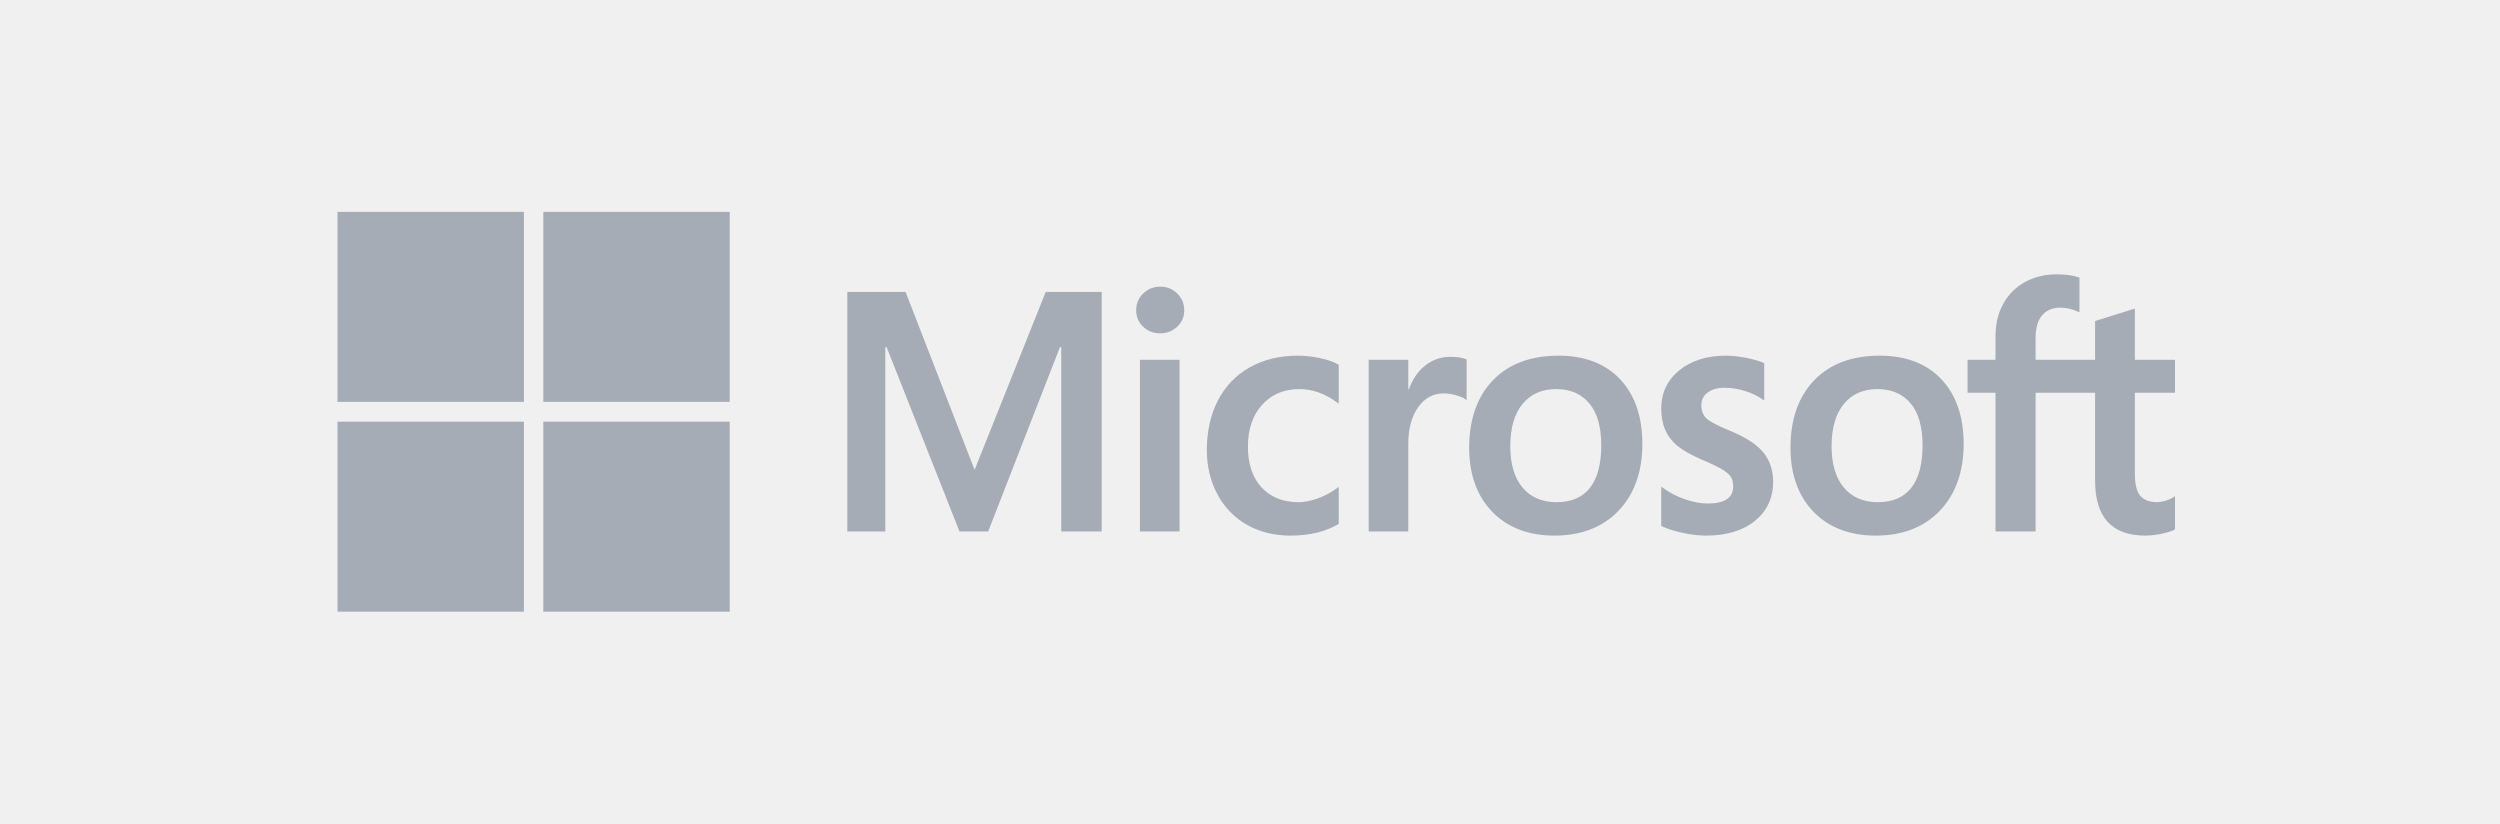
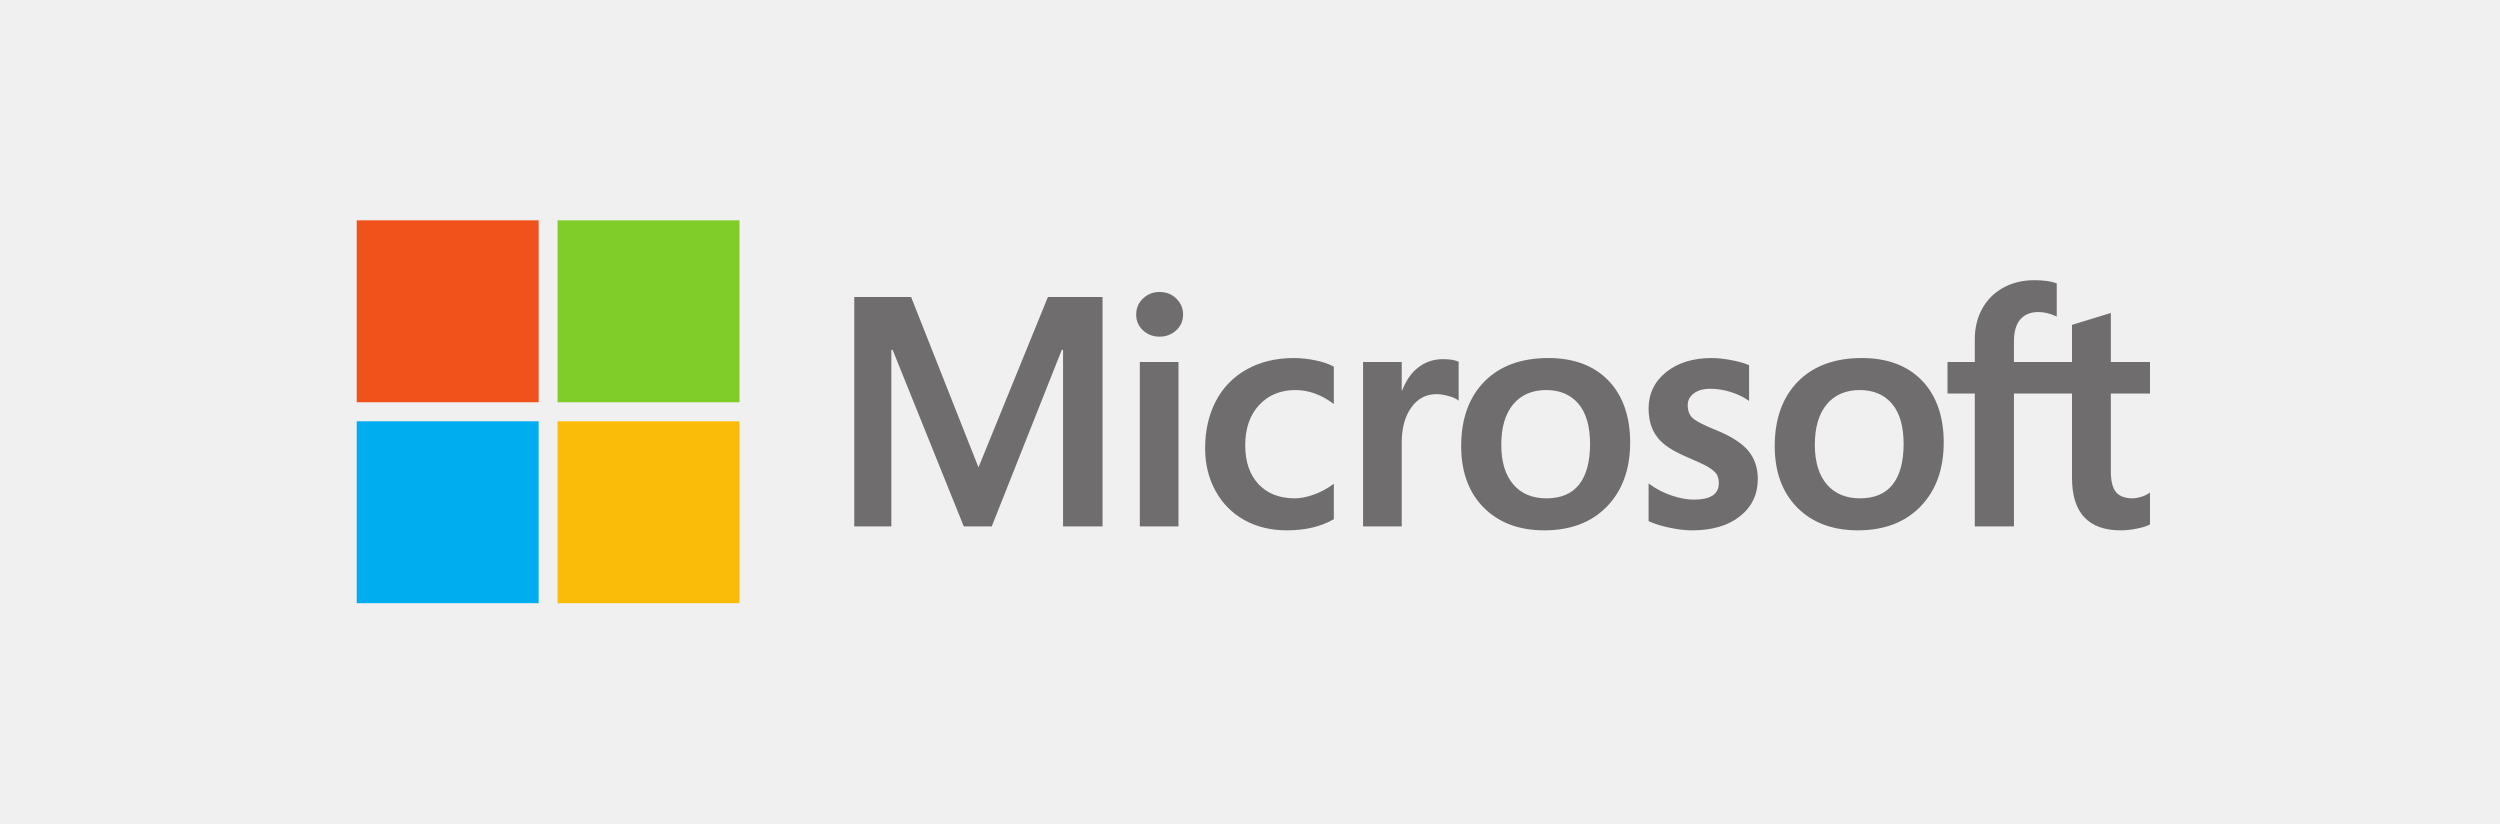
- <svg xmlns="http://www.w3.org/2000/svg" width="170" height="56" fill="none">
-   <g clip-path="url(#a)" fill="#A5ACB5">
-     <path d="M147.9 26.706v-2.24h-2.729v-3.482l-.092.03-2.563.799-.05.015v2.638h-4.046v-1.47c0-.684.151-1.207.446-1.557.294-.345.715-.52 1.251-.52.385 0 .784.092 1.185.275l.101.046v-2.36l-.047-.018c-.375-.137-.884-.206-1.516-.206-.796 0-1.519.177-2.15.526a3.71 3.71 0 0 0-1.475 1.487c-.346.635-.522 1.368-.522 2.18v1.616h-1.9v2.24h1.9v9.434h2.727v-9.434h4.046V32.7c0 2.47 1.143 3.72 3.397 3.72.37 0 .76-.044 1.158-.13.405-.09.681-.178.843-.273l.036-.022v-2.26l-.111.075a1.9 1.9 0 0 1-.548.244 2.052 2.052 0 0 1-.539.093c-.528 0-.919-.145-1.161-.431-.245-.289-.37-.794-.37-1.5v-5.511h2.729Zm-20.199 7.442c-.99 0-1.77-.334-2.32-.993-.554-.663-.834-1.607-.834-2.807 0-1.238.28-2.206.834-2.88.55-.67 1.323-1.01 2.298-1.01.946 0 1.699.325 2.238.965.542.644.817 1.606.817 2.858 0 1.267-.259 2.241-.769 2.893-.506.646-1.268.974-2.264.974Zm.121-9.963c-1.888 0-3.389.564-4.458 1.676-1.069 1.113-1.611 2.652-1.611 4.577 0 1.828.529 3.298 1.572 4.369 1.044 1.072 2.464 1.614 4.221 1.614 1.831 0 3.302-.572 4.371-1.7 1.069-1.126 1.611-2.651 1.611-4.53 0-1.857-.509-3.338-1.512-4.402-1.003-1.065-2.414-1.604-4.194-1.604Zm-10.467 0c-1.285 0-2.348.335-3.16.995-.817.664-1.231 1.536-1.231 2.59 0 .548.089 1.035.265 1.448.178.414.452.779.816 1.085.361.304.919.622 1.658.945.621.26 1.084.481 1.379.655.287.17.491.341.607.508.112.163.169.386.169.662 0 .784-.577 1.166-1.763 1.166-.44 0-.941-.094-1.491-.279a5.556 5.556 0 0 1-1.527-.789l-.113-.082v2.676l.041.02c.386.181.873.334 1.446.455a7.67 7.67 0 0 0 1.545.182c1.394 0 2.517-.337 3.336-1.001.825-.67 1.242-1.56 1.242-2.652 0-.787-.225-1.461-.668-2.006-.44-.54-1.204-1.035-2.27-1.473-.85-.347-1.394-.636-1.618-.857-.217-.214-.326-.516-.326-.9 0-.339.135-.61.414-.831.28-.222.671-.334 1.16-.334.455 0 .92.073 1.382.216a4.41 4.41 0 0 1 1.207.57l.112.078v-2.538l-.043-.02c-.313-.136-.725-.253-1.226-.348a7.34 7.34 0 0 0-1.343-.141Zm-11.502 9.963c-.99 0-1.771-.334-2.321-.993-.553-.663-.833-1.607-.833-2.807 0-1.238.28-2.206.834-2.88.55-.67 1.323-1.01 2.298-1.01.946 0 1.699.325 2.238.965.542.644.817 1.606.817 2.858 0 1.267-.259 2.241-.769 2.893-.506.646-1.268.974-2.264.974Zm.122-9.963c-1.89 0-3.39.564-4.459 1.676-1.069 1.113-1.612 2.652-1.612 4.577 0 1.829.53 3.298 1.574 4.369 1.043 1.072 2.463 1.614 4.22 1.614 1.831 0 3.302-.572 4.371-1.7 1.069-1.126 1.611-2.651 1.611-4.53 0-1.857-.509-3.338-1.512-4.402-1.003-1.065-2.414-1.604-4.193-1.604Zm-10.211 2.303v-2.022H93.07V36.14h2.694v-5.972c0-1.015.226-1.85.672-2.48.44-.622 1.026-.938 1.742-.938.243 0 .515.041.81.122.293.08.504.167.629.259l.113.083v-2.768l-.044-.02c-.25-.108-.606-.162-1.055-.162a2.73 2.73 0 0 0-1.802.658c-.455.383-.785.91-1.036 1.566h-.029Zm-7.52-2.303c-1.236 0-2.338.27-3.276.802a5.364 5.364 0 0 0-2.161 2.265c-.493.967-.743 2.096-.743 3.355 0 1.103.243 2.115.722 3.007a5.12 5.12 0 0 0 2.016 2.078c.857.484 1.848.73 2.946.73 1.28 0 2.373-.261 3.25-.776l.035-.02V33.11l-.113.084a5.03 5.03 0 0 1-1.318.7c-.476.169-.91.255-1.291.255-1.057 0-1.906-.338-2.522-1.002-.618-.666-.93-1.6-.93-2.777 0-1.183.326-2.142.97-2.849.64-.705 1.49-1.063 2.526-1.063.886 0 1.749.306 2.565.91l.113.083v-2.65l-.036-.022c-.307-.175-.726-.32-1.247-.43a7.313 7.313 0 0 0-1.506-.164Zm-8.035.281h-2.695V36.14h2.695V24.466Zm-1.32-4.973c-.444 0-.83.154-1.148.459-.32.305-.481.69-.481 1.145 0 .447.16.825.476 1.122.314.297.702.448 1.153.448.451 0 .84-.15 1.158-.447.32-.298.482-.676.482-1.123 0-.439-.158-.82-.469-1.133a1.591 1.591 0 0 0-1.171-.471Zm-6.723 4.112V36.14h2.75V19.85H71.11l-4.838 12.1-4.694-12.1h-3.96v16.29H60.2V23.604h.089l4.957 12.536h1.95l4.88-12.535h.09Zm-36.541 3.72H22.949V14.407h12.676v12.918Zm13.995 0H36.946V14.407h12.676v12.918ZM35.624 41.593H22.95V28.675h12.675v12.918Zm13.996 0H36.946V28.675h12.676v12.918Z" />
+ <svg xmlns="http://www.w3.org/2000/svg" width="170" height="56" viewBox="0 0 170 56" fill="none">
+   <g clip-path="url(#clip0_1833_14647)">
+     <path d="M146.199 26.76V24.616H143.536V21.282L143.446 21.309L140.945 22.075L140.896 22.09V24.616H136.948V23.209C136.948 22.553 137.094 22.052 137.383 21.717C137.67 21.387 138.08 21.219 138.603 21.219C138.979 21.219 139.368 21.308 139.76 21.482L139.859 21.526V19.268L139.812 19.251C139.447 19.119 138.95 19.053 138.333 19.053C137.556 19.053 136.851 19.222 136.235 19.557C135.619 19.893 135.135 20.372 134.795 20.98C134.457 21.589 134.286 22.291 134.286 23.069V24.616H132.431V26.76H134.286V35.795H136.948V26.76H140.896V32.502C140.896 34.866 142.011 36.064 144.211 36.064C144.572 36.064 144.952 36.022 145.341 35.939C145.736 35.854 146.006 35.769 146.164 35.678L146.199 35.657V33.493L146.091 33.565C145.946 33.661 145.766 33.739 145.556 33.798C145.344 33.858 145.167 33.887 145.03 33.887C144.514 33.887 144.133 33.748 143.897 33.474C143.657 33.198 143.536 32.715 143.536 32.038V26.76H146.199ZM126.486 33.888C125.52 33.888 124.758 33.567 124.222 32.936C123.682 32.302 123.408 31.398 123.408 30.249C123.408 29.063 123.682 28.136 124.222 27.49C124.759 26.849 125.514 26.523 126.465 26.523C127.388 26.523 128.123 26.834 128.649 27.448C129.178 28.064 129.446 28.985 129.446 30.184C129.446 31.398 129.194 32.33 128.696 32.954C128.202 33.573 127.458 33.888 126.486 33.888V33.888ZM126.605 24.346C124.761 24.346 123.297 24.887 122.253 25.952C121.21 27.017 120.681 28.492 120.681 30.334C120.681 32.085 121.197 33.493 122.216 34.518C123.234 35.544 124.62 36.064 126.335 36.064C128.122 36.064 129.557 35.516 130.601 34.436C131.644 33.358 132.173 31.897 132.173 30.097C132.173 28.32 131.677 26.901 130.698 25.882C129.719 24.863 128.341 24.346 126.605 24.346V24.346ZM116.389 24.346C115.135 24.346 114.098 24.667 113.306 25.299C112.508 25.936 112.104 26.77 112.104 27.78C112.104 28.305 112.191 28.771 112.363 29.166C112.536 29.563 112.803 29.912 113.159 30.205C113.511 30.496 114.056 30.8 114.777 31.11C115.383 31.36 115.835 31.571 116.122 31.737C116.403 31.9 116.602 32.064 116.715 32.224C116.824 32.38 116.88 32.594 116.88 32.857C116.88 33.608 116.317 33.974 115.16 33.974C114.731 33.974 114.241 33.884 113.705 33.708C113.172 33.533 112.67 33.279 112.214 32.952L112.104 32.873V35.436L112.144 35.455C112.521 35.628 112.996 35.775 113.556 35.89C114.114 36.006 114.622 36.065 115.063 36.065C116.424 36.065 117.519 35.742 118.319 35.106C119.124 34.466 119.531 33.612 119.531 32.567C119.531 31.814 119.312 31.167 118.879 30.646C118.449 30.129 117.703 29.655 116.663 29.235C115.834 28.902 115.303 28.626 115.084 28.414C114.873 28.21 114.766 27.92 114.766 27.553C114.766 27.228 114.898 26.968 115.17 26.757C115.444 26.545 115.825 26.437 116.303 26.437C116.746 26.437 117.2 26.507 117.652 26.644C118.103 26.782 118.499 26.966 118.829 27.191L118.938 27.265V24.834L118.896 24.816C118.591 24.685 118.189 24.573 117.7 24.482C117.214 24.392 116.773 24.346 116.389 24.346V24.346ZM105.164 33.888C104.198 33.888 103.436 33.567 102.9 32.936C102.359 32.302 102.086 31.398 102.086 30.249C102.086 29.063 102.36 28.136 102.9 27.49C103.437 26.849 104.191 26.523 105.143 26.523C106.066 26.523 106.8 26.834 107.327 27.448C107.856 28.064 108.124 28.985 108.124 30.184C108.124 31.398 107.872 32.33 107.374 32.954C106.88 33.573 106.137 33.888 105.164 33.888V33.888ZM105.283 24.346C103.439 24.346 101.975 24.887 100.932 25.952C99.888 27.017 99.359 28.492 99.359 30.334C99.359 32.086 99.876 33.493 100.894 34.518C101.913 35.544 103.299 36.064 105.013 36.064C106.8 36.064 108.235 35.516 109.279 34.436C110.322 33.358 110.851 31.897 110.851 30.097C110.851 28.32 110.355 26.901 109.376 25.882C108.396 24.863 107.019 24.346 105.283 24.346V24.346ZM95.318 26.552V24.616H92.689V35.794H95.318V30.076C95.318 29.104 95.539 28.305 95.974 27.702C96.403 27.105 96.975 26.803 97.674 26.803C97.911 26.803 98.177 26.842 98.465 26.92C98.75 26.996 98.956 27.08 99.078 27.168L99.189 27.248V24.597L99.146 24.578C98.901 24.474 98.555 24.422 98.116 24.422C97.456 24.422 96.864 24.634 96.358 25.052C95.913 25.42 95.592 25.923 95.346 26.552H95.318ZM87.98 24.346C86.773 24.346 85.697 24.605 84.782 25.115C83.865 25.626 83.155 26.356 82.673 27.284C82.192 28.209 81.948 29.291 81.948 30.496C81.948 31.553 82.185 32.522 82.652 33.376C83.12 34.232 83.782 34.901 84.62 35.366C85.457 35.829 86.424 36.064 87.495 36.064C88.745 36.064 89.811 35.815 90.667 35.322L90.701 35.302V32.893L90.591 32.974C90.204 33.256 89.77 33.481 89.305 33.644C88.84 33.806 88.416 33.888 88.044 33.888C87.013 33.888 86.184 33.565 85.583 32.928C84.981 32.291 84.675 31.396 84.675 30.27C84.675 29.137 84.994 28.219 85.621 27.541C86.248 26.866 87.077 26.523 88.088 26.523C88.952 26.523 89.794 26.816 90.591 27.394L90.701 27.474V24.936L90.666 24.916C90.366 24.748 89.957 24.609 89.449 24.504C88.944 24.399 88.449 24.346 87.98 24.346V24.346ZM80.137 24.616H77.508V35.794H80.137V24.616V24.616ZM78.849 19.854C78.417 19.854 78.039 20.001 77.729 20.293C77.418 20.586 77.26 20.954 77.26 21.389C77.26 21.818 77.416 22.18 77.724 22.465C78.031 22.749 78.409 22.893 78.85 22.893C79.29 22.893 79.67 22.749 79.98 22.465C80.292 22.18 80.45 21.818 80.45 21.389C80.45 20.97 80.296 20.605 79.993 20.305C79.689 20.005 79.305 19.854 78.849 19.854ZM72.288 23.791V35.794H74.972V20.196H71.258L66.537 31.782L61.955 20.196H58.09V35.794H60.612V23.79H60.698L65.536 35.794H67.439L72.202 23.791H72.288V23.791Z" fill="#706D6E" />
+     <path d="M36.628 27.354H24.258V14.983H36.628V27.354Z" fill="#F1511B" />
+     <path d="M50.286 27.354H37.916V14.983H50.286V27.354Z" fill="#80CC28" />
+     <path d="M36.628 41.017H24.258V28.646H36.628V41.017Z" fill="#00ADEF" />
+     <path d="M50.286 41.017H37.916V28.646H50.286V41.017Z" fill="#FBBC09" />
  </g>
  <defs>
-     <clipPath id="a">
-       <path fill="#fff" transform="translate(22.95 14.4)" d="M0 0h124.95v27.2H0z" />
+     <clipPath id="clip0_1833_14647">
+       <rect width="121.942" height="26.047" fill="white" transform="translate(24.2578 14.9766)" />
    </clipPath>
  </defs>
</svg>
